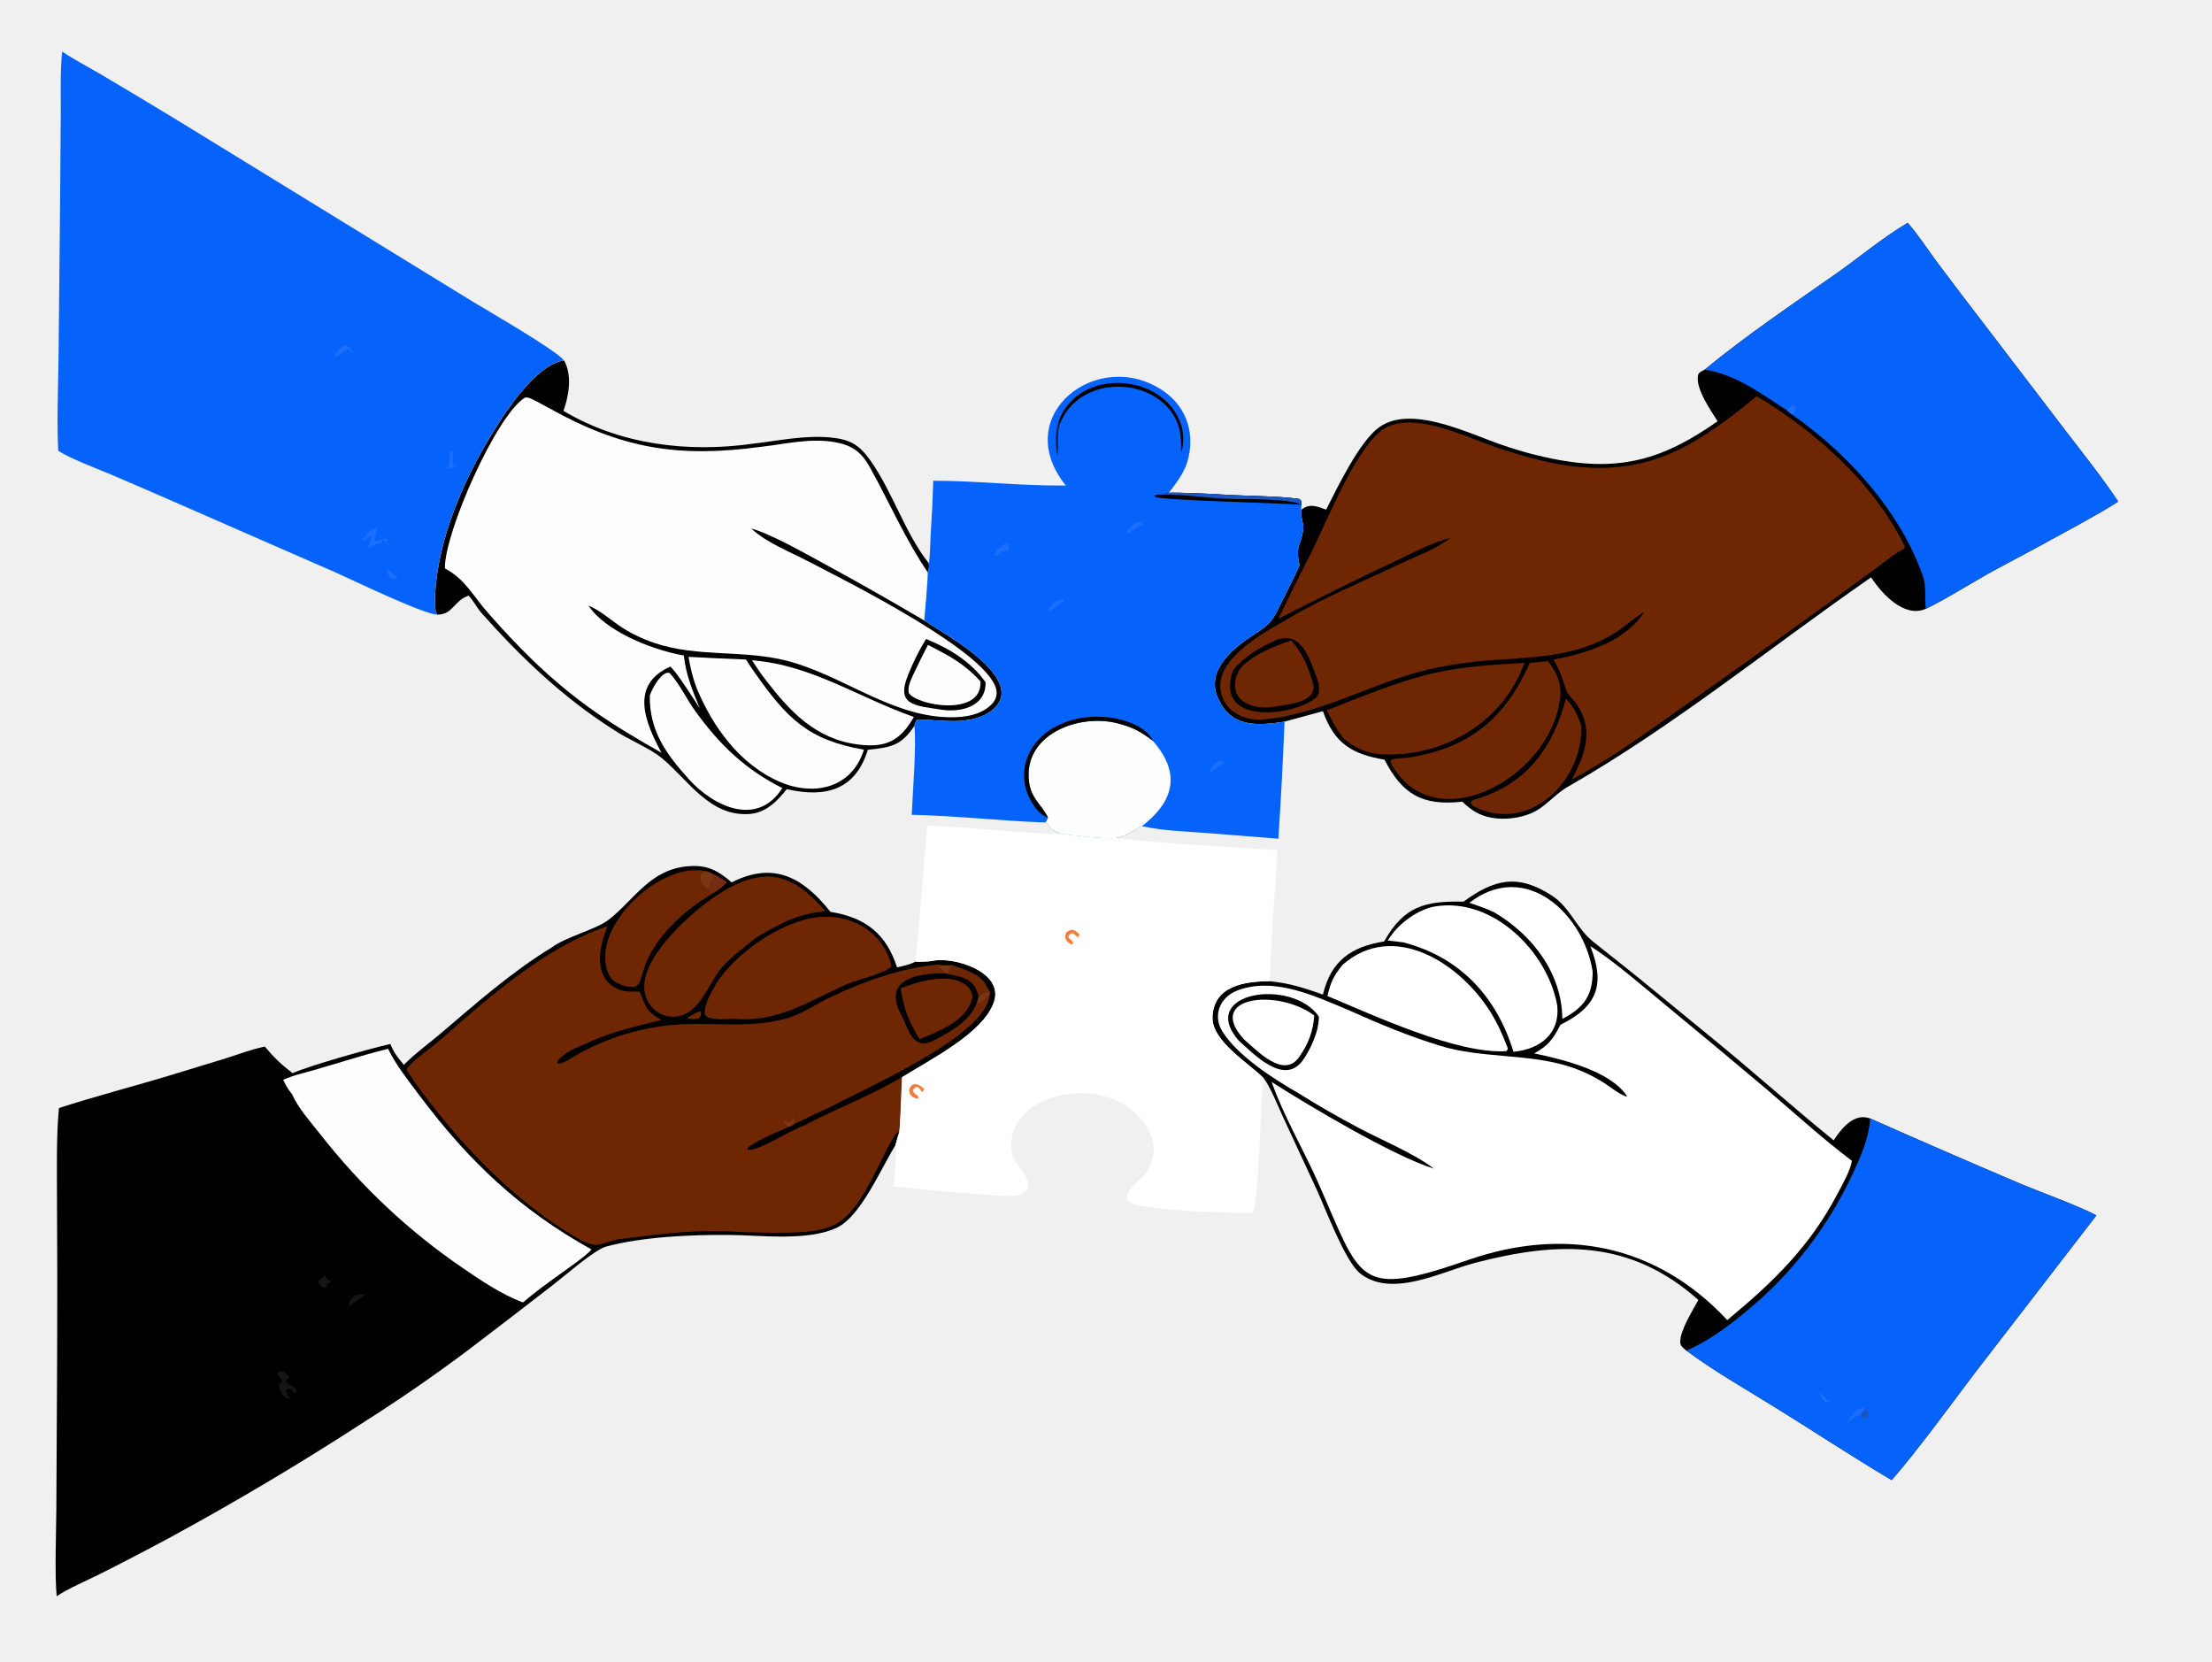
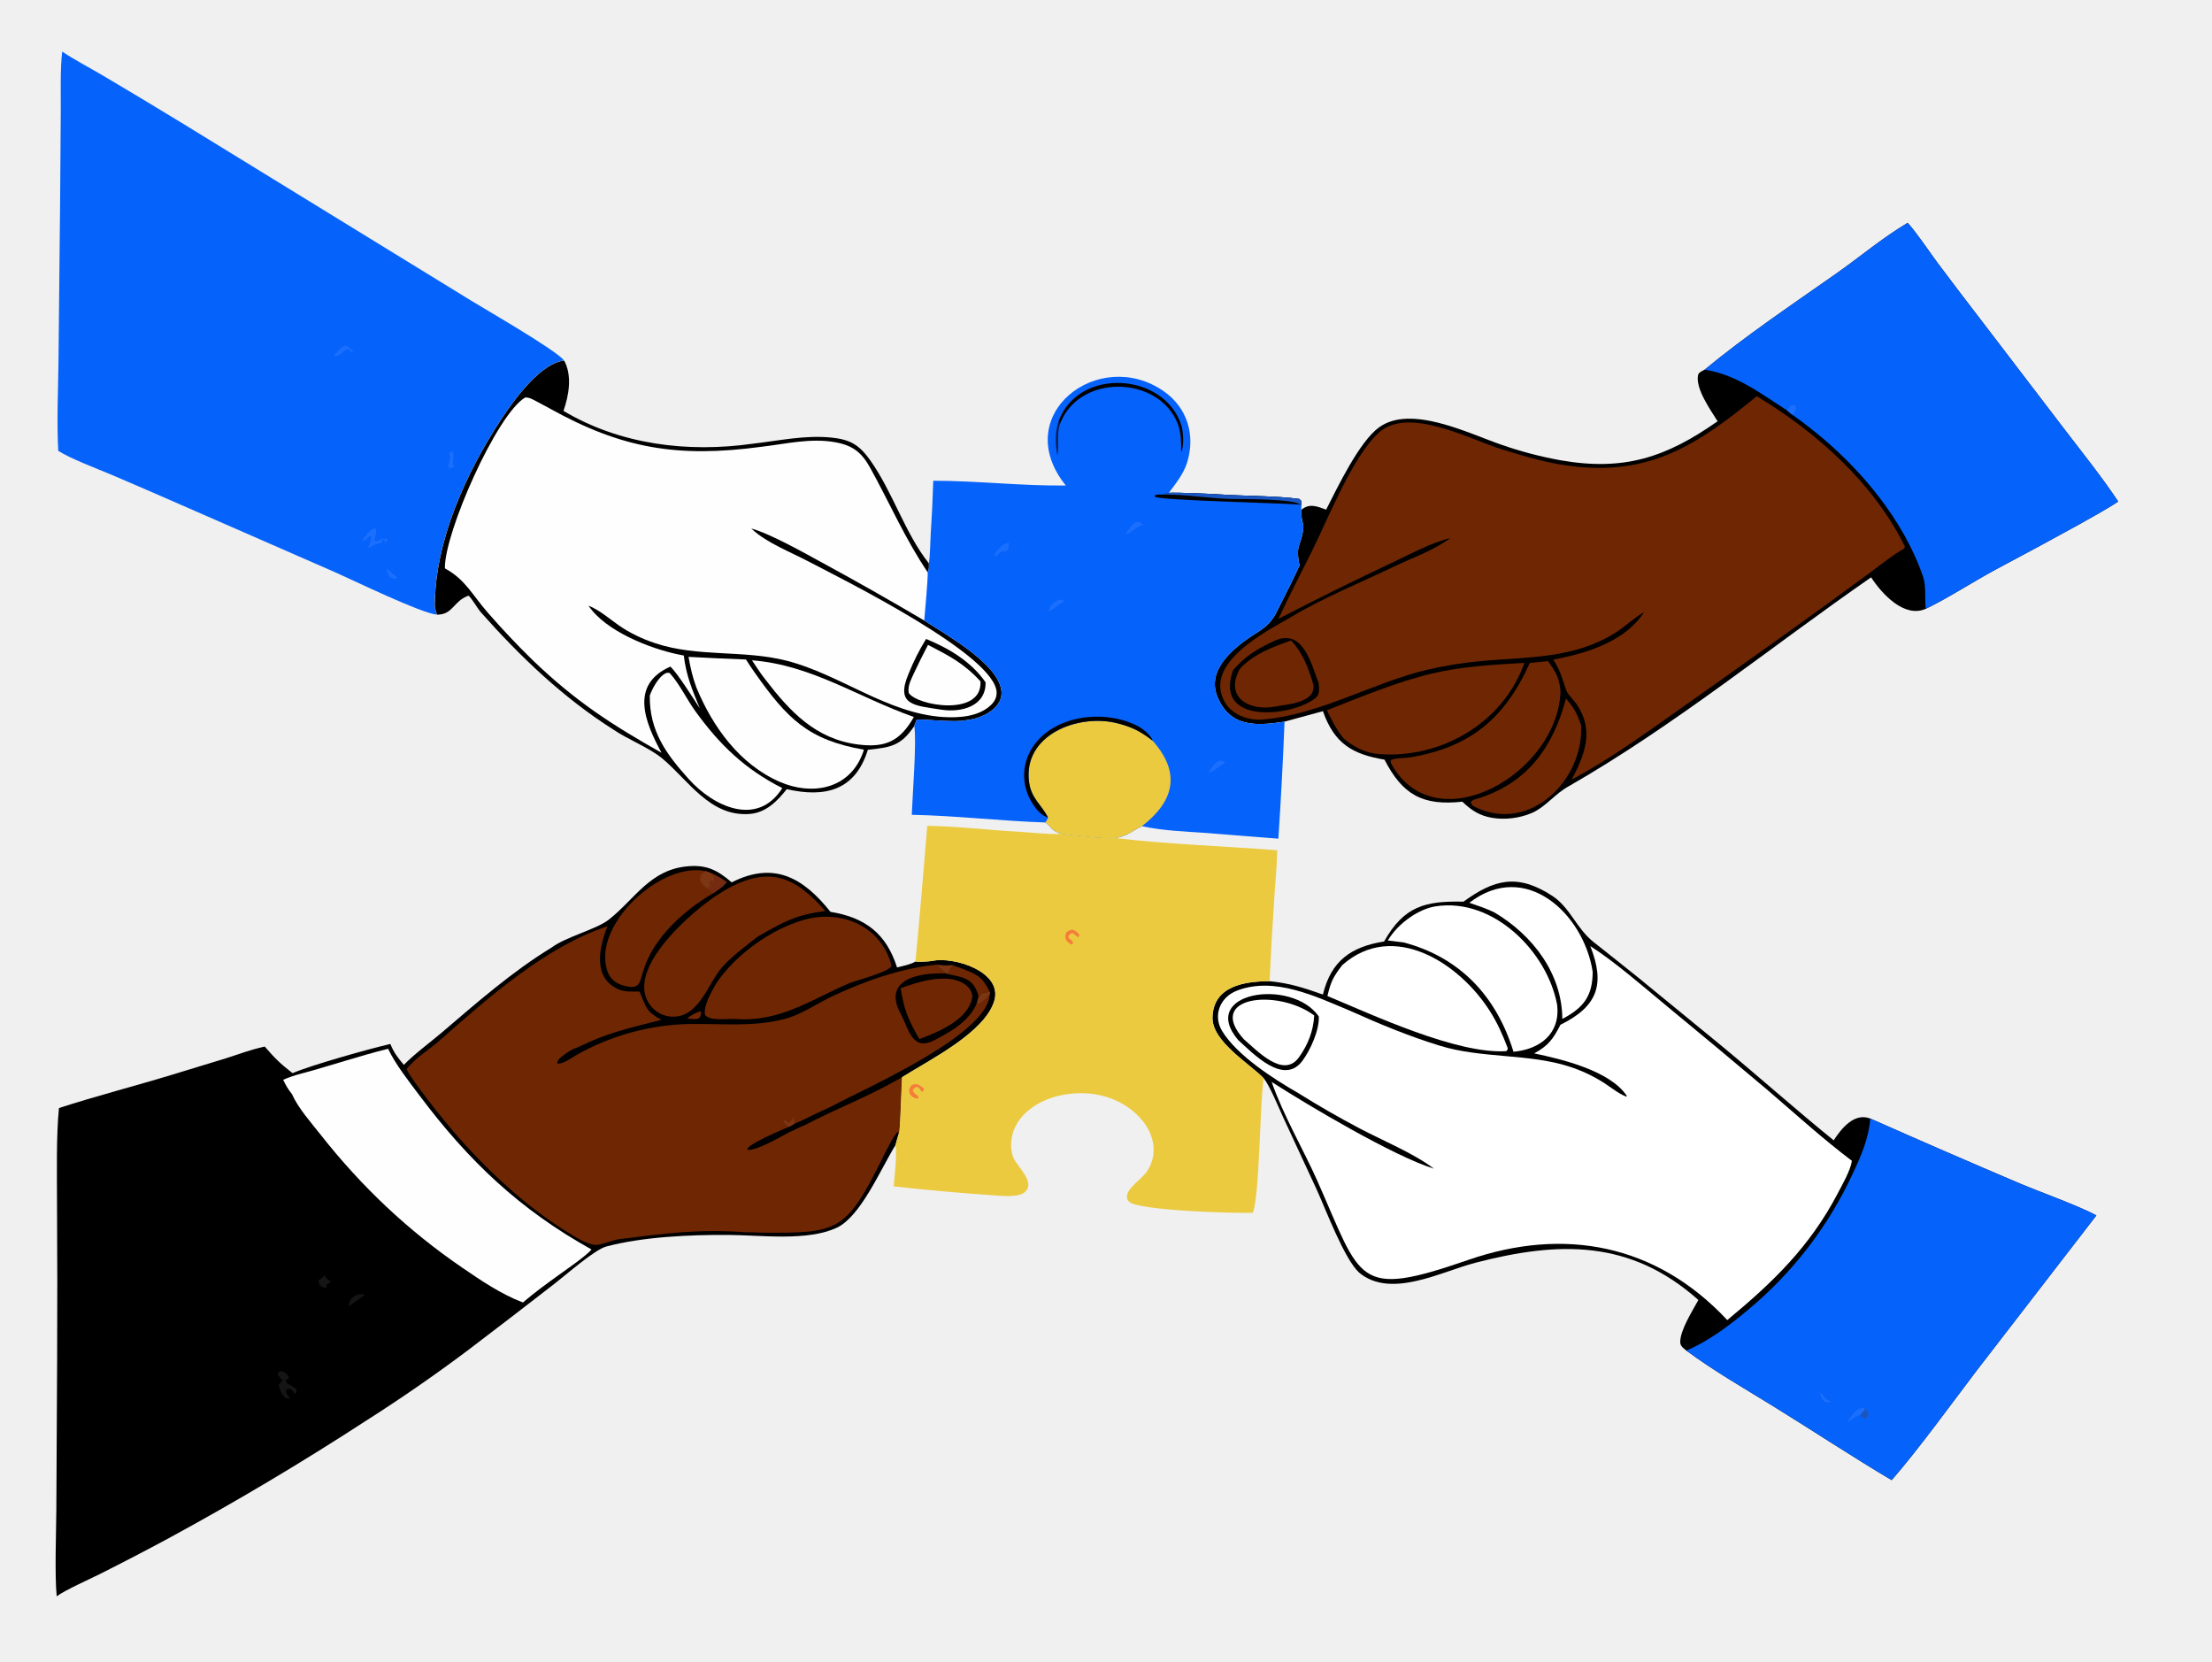
<svg xmlns="http://www.w3.org/2000/svg" width="1486" height="1116" viewBox="0 0 1486 1116" fill="none">
  <g clip-path="url(#clip0_613_143)">
    <path d="M614.977 645.814C616.305 646.175 624.566 645.777 626.078 645.433C640.416 642.172 674.161 652.556 667.863 672.549C661.198 693.71 624.607 711.813 605.981 723.526C605.522 729.244 604.87 758.213 603.903 761.077C603.125 763.645 602.195 766.502 601.583 769.086C591.624 785.231 578.27 816.881 562.337 824.496C542.783 833.835 511.287 829.603 489.448 829.446C464.055 829.259 431.753 830.666 407.232 837.245C399.446 839.334 380.197 856.29 372.597 862.151C353.241 877.192 333.799 892.124 314.277 906.948C292.067 923.609 269.224 939.4 245.793 954.299C202.754 982.288 158.617 1008.56 113.492 1033.06C98.068 1041.37 82.523 1049.46 66.856 1057.32C59.259 1061.1 44.009 1067.85 38.078 1072.16C36.686 1057.17 37.727 1030.05 37.85 1014.12L38.385 912.033C38.556 877.355 38.526 842.675 38.3 807.995C38.296 788.235 37.715 763.372 39.608 744.22C63.925 736.296 91.267 729.261 116.06 721.702L151.555 710.875C161.463 707.755 167.53 705.207 177.86 702.922C184.553 710.719 188.402 714.511 196.525 720.773C209.508 715.235 247.988 704.468 262.239 701.173C264.647 707.131 267.213 710.34 271.31 715.22C278.077 708.155 288.953 700.175 296.781 693.506C320.381 673.386 343.998 652.613 370.535 636.431C380.1 629.204 400.675 624.224 409.022 617.658C426.726 603.733 436.847 583.64 462.814 581.776C475.053 580.897 482.046 584.522 491.556 592.626C519.935 578.268 539.555 589.455 557.915 612.444C581.442 616.259 595.376 627.124 602.63 649.78C606.096 648.894 612.244 647.68 614.977 645.814Z" fill="black" />
    <path d="M664.95 666.255L664.826 668.055C663.541 694.935 582.724 730.282 560.108 742.31C558 743.435 553.916 745.36 551.613 746.354C545.704 748.906 539.502 752.527 533.595 754.805C532.305 755.601 531.348 756.305 529.943 756.862C524.013 759.385 505.637 767.054 502.113 771.344L502.325 772.342C508.596 772.811 524.218 763.627 530.158 760.482C533.322 759.218 536.568 757.289 540.658 755.697C562.708 744.193 583.295 736.665 605.981 723.526C605.522 729.244 604.87 758.213 603.903 761.077L602.989 760.314C600.007 762.974 594.33 774.891 592.339 778.891C568.36 826.98 563.129 828.372 512.205 827.91C508.318 827.74 504.43 827.651 500.542 827.633C469.298 825.331 447.163 828.381 416.179 832.235C411.523 832.814 403.652 836.275 400.198 836.158C394.316 835.958 385.555 830.254 380.467 827.096C352.838 809.941 326.543 785.308 305.329 760.8C298.966 753.445 276.631 725.867 273.125 718.088C279.115 710.446 288.034 705.295 295.58 698.649C327.744 670.314 366.693 635.753 408.135 622.115C402.494 635.824 397.641 657.347 416.151 664.749C420.068 666.314 425.403 665.988 429.645 665.992C434.322 676.772 433.604 678.986 444.294 685.021C428.464 688.998 412.563 692.638 397.538 699.109C395.909 699.813 386.364 704.3 385.243 704.541C381.23 706.57 379.859 707.703 376.291 710.534C374.619 712.603 374.651 711.955 374.337 714.232C377.614 715.211 383.618 710.691 386.719 708.917C409.818 695.688 436.655 688.231 463.244 687.775C484.839 687.405 506.348 689.978 527.345 684.308C538.784 681.303 548.667 674.054 559.233 669.114C581.452 658.729 604.875 650.437 629.319 647.888C630.962 650.485 633.254 651.968 635.688 653.814L636.438 654.172C646.691 656.153 654.607 657.015 657.485 669.452C659.963 666.41 661.002 666.725 664.95 666.255Z" fill="#6F2703" />
    <path d="M657.485 669.452L656.296 673.553C651.595 685.629 638.879 692.858 627.666 698.674C612.65 706.463 610.437 690.796 605.262 681.339C592.519 658.049 616.324 653.112 635.689 653.815L636.438 654.172C646.691 656.154 654.608 657.015 657.485 669.452Z" fill="black" />
    <path d="M653.215 669.231C651.179 684.763 630.184 693.186 617.667 697.877C614.447 692.599 611.653 687.068 609.331 681.337C607.11 675.326 606.188 670.003 605.031 663.768C616.49 659.565 637.109 652.731 648.769 661.534C651.29 663.434 652.89 666.035 653.215 669.231Z" fill="#6F2703" />
    <path d="M372.977 693.949C373.217 695.289 372.438 696.604 371.142 697.024C369.847 697.443 368.433 696.838 367.853 695.609C367.395 694.655 367.538 693.526 368.206 692.712C368.882 691.897 369.96 691.546 370.985 691.812C372.01 692.077 372.78 692.911 372.977 693.949Z" fill="#6F2703" />
    <path d="M380.86 702.09C380.955 703.442 379.938 704.617 378.586 704.714C377.227 704.811 376.054 703.792 375.959 702.439C375.857 701.086 376.881 699.911 378.233 699.814C379.585 699.717 380.765 700.736 380.86 702.09Z" fill="#6F2703" />
    <path d="M664.951 666.255L664.827 668.055C662.083 670.747 660.957 672.05 657.566 673.895L656.296 673.552L657.486 669.452C659.964 666.41 661.003 666.725 664.951 666.255Z" fill="#7C3614" />
    <path d="M529.943 756.862C528.086 755.285 526.673 754.513 526.163 752.221C527.679 752.437 528.262 753.039 529.523 753.934L530.034 754.304C531.609 752.787 531.951 752.334 533.231 750.548L533.483 750.606L533.594 754.805C532.304 755.601 531.347 756.304 529.943 756.862Z" fill="#7C3614" />
    <path d="M640.1 648.169C641.679 649.104 644.255 649.798 646.001 650.453C656.751 654.475 660.038 656.321 664.95 666.255C661.002 666.725 659.963 666.41 657.485 669.452C654.607 657.015 646.691 656.153 636.438 654.172L640.1 648.169Z" fill="#6F2703" />
    <path d="M640.1 648.169L636.438 654.172L635.688 653.815C633.254 651.968 630.962 650.485 629.319 647.888C634.086 648.468 635.365 648.611 640.1 648.169Z" fill="#7C3614" />
    <path d="M397.38 839.224C393.791 843.492 381.134 852.198 375.885 855.982C366.996 862.386 359.724 867.649 351.294 874.792L350.796 874.609C336.476 869.111 323.241 860.121 310.728 851.568C274.137 826.563 242.893 797.038 215.459 762.206C208.942 753.933 200.379 744.372 196.151 734.902C193.176 731.045 192.417 729.655 190.225 725.252C194.316 723.493 197.458 722.398 201.777 721.248C221.53 715.984 240.869 709.33 260.714 704.409C265.682 714.914 274.7 726.307 281.826 735.811C314.983 780.004 349.177 812.425 397.38 839.224Z" fill="#FEFEFE" />
    <path d="M598.892 648.576C598.281 652.688 574.653 658.504 569.656 660.704C544.356 671.787 523.585 686.559 494.298 684.399C489.046 684.013 476.404 686.135 473.535 681.441C472.712 674.895 477.94 666.204 481.138 660.517C493.959 641.277 518.102 623.917 540.468 617.706C565.467 610.763 592.349 622.274 598.892 648.576Z" fill="#6F2703" />
-     <path d="M487.703 597.497C516.278 581.436 533.851 588.315 554.427 611.849C534.317 614.605 527.166 618.753 509.625 628.706L508.197 629.668C500.589 635.7 491.286 642.561 484.988 649.752C475.377 660.721 469.386 684.654 450.186 682.745C445.101 682.216 440.444 679.676 437.254 675.691C419.253 653.166 460.206 616.596 477.107 604.416C479.805 602.219 484.602 599.428 487.703 597.497Z" fill="#6F2703" />
+     <path d="M487.703 597.497C516.278 581.436 533.851 588.315 554.427 611.849C534.317 614.605 527.166 618.753 509.625 628.706L508.197 629.668C500.589 635.7 491.286 642.561 484.988 649.752C475.377 660.721 469.386 684.654 450.186 682.745C445.101 682.216 440.444 679.677 437.254 675.691C419.253 653.166 460.206 616.596 477.107 604.416C479.805 602.219 484.602 599.428 487.703 597.497Z" fill="#6F2703" />
    <path d="M488.196 592.379C485.507 595.845 482.594 597.532 478.969 600.021C459.471 611.375 438.979 629.849 432.377 651.442C429.405 659.841 430.474 664.888 419.523 662.113C410.327 659.781 407.334 653.737 406.651 644.979C404.37 615.734 445.938 578.961 474.253 585.148L478.011 586.596C482.05 588.352 484.471 589.991 488.196 592.379Z" fill="#6F2703" />
    <path d="M488.196 592.378C485.507 595.845 482.594 597.531 478.969 600.021L475.565 596.969C473.074 594.835 471.619 593.975 470.389 590.951C470.514 587.427 471.296 586.902 474.253 585.147L478.011 586.595C482.05 588.351 484.471 589.99 488.196 592.378Z" fill="#742B11" />
    <path d="M478.011 586.596C479.343 589.254 479.979 589.374 479.548 591.908L479.617 591.13L478.89 592.107C477.736 591.605 477.371 590.783 477.174 589.597C477.74 590.771 477.386 592.184 476.328 592.949L477.378 593.897L475.565 596.969C473.074 594.835 471.618 593.976 470.389 590.952C470.514 587.427 471.296 586.903 474.253 585.148L478.011 586.596Z" fill="#7C3614" />
    <path d="M199.204 933.201C198.868 935.606 199.371 934.705 198.135 936.332C196.886 934.39 196.944 934.398 195.194 932.945C192.6 932.962 193.498 932.453 192.075 933.884C192.296 936.248 192.908 936.72 194.337 938.678L194.826 939.33C190.378 940.061 188.029 933.787 187.206 930.387L188.9 928.061L189.459 927.695L189.593 926.771C188.154 925.334 187.073 924.571 186.54 922.617L187.486 921.213L189.366 920.983C191.869 921.962 192.149 922.404 193.918 924.464C194.236 927.63 194.09 924.588 191.852 927.352L192.87 929.242C195.898 930.737 196.547 931.065 199.204 933.201Z" fill="#151516" />
    <path d="M222.341 860.582C222.064 861.072 219.244 863.038 218.599 863.519L220.022 863.548L219.229 864.772C216.814 864.992 217.148 864.597 214.546 863.068C214.341 862.156 214.182 860.682 214.041 859.706C216.439 858.409 216.867 858.093 218.459 855.954L218.446 857.334C219.716 859.313 220.177 859.669 222.341 860.582Z" fill="#151516" />
    <path d="M245.122 869.6C244.801 870.307 237.272 874.853 235.007 877.133C233.05 875.108 237.558 867.521 245.122 869.6Z" fill="#151516" />
    <path d="M470.957 679.131C470.705 682.165 471.192 681.703 469.664 683.817C467.086 685.006 464.509 684.326 461.563 683.981C464.267 681.937 467.659 679.918 470.957 679.131Z" fill="#6F2703" />
-     <path d="M1281.54 149.682C1287.45 156.115 1296.01 168.942 1301.53 176.43C1311.82 190.153 1322.2 203.804 1332.67 217.384L1387.08 288.598C1398.91 304.058 1412.3 320.761 1422.96 336.843C1416.19 341.458 1403.94 348.176 1396.63 352.274C1378.18 362.45 1359.65 372.47 1341.03 382.334C1325.73 390.579 1308.58 401.736 1293.74 408.897C1279.23 415.411 1264 398.589 1257 387.757C1189.37 434.657 1125.46 486.986 1054 528.018C1044.81 532.87 1038.44 542.055 1028.83 546.138C1020.75 549.567 1010.97 550.761 1002.31 549.279C993.865 547.834 988.425 544.215 982.382 538.457C955.519 541.369 942.164 533.652 930.08 510.209C908.425 506.608 896.389 499.386 888.712 477.666L862.939 484.69C844.229 487.543 826.283 488.804 817.775 467.806C810.088 448.832 830.713 433.498 844.527 424.814C851.332 420.536 855.043 416.829 858.418 409.44C863.417 399.558 868.431 389.874 873.014 379.807C870.031 365.064 874.155 367.354 875.571 354.84C875.886 352.056 873.785 347.872 874.185 342.468C879.688 337.775 884.857 340.157 890.9 342.285C898.5 327.358 913.212 296.486 926.573 286.925C947.963 271.62 986.427 291.063 1008.7 298.722C1021.61 303.229 1034.85 306.71 1048.3 309.133C1090.99 316.583 1119.1 307.304 1153.88 282.943C1149.44 275.794 1138.86 261.15 1140.73 251.944C1141.09 250.178 1143.6 249.061 1145.15 248.29C1173.23 225.136 1203.56 204.826 1233.29 183.947C1250.1 172.138 1263.76 160.346 1281.54 149.682Z" fill="black" />
+     <path d="M1281.54 149.682C1287.45 156.115 1296.01 168.942 1301.53 176.43C1311.82 190.153 1322.2 203.804 1332.67 217.384L1387.08 288.598C1398.91 304.058 1412.3 320.761 1422.96 336.843C1416.19 341.458 1403.94 348.176 1396.63 352.274C1378.18 362.45 1359.65 372.47 1341.03 382.334C1325.73 390.579 1308.58 401.736 1293.74 408.897C1279.23 415.411 1264 398.589 1257 387.757C1189.37 434.657 1125.46 486.986 1054 528.018C1044.81 532.869 1038.44 542.055 1028.83 546.138C1020.75 549.567 1010.97 550.761 1002.31 549.279C993.865 547.834 988.425 544.215 982.382 538.457C955.519 541.369 942.164 533.652 930.08 510.209C908.425 506.608 896.389 499.386 888.712 477.666L862.939 484.69C844.229 487.543 826.284 488.804 817.775 467.806C810.088 448.832 830.713 433.498 844.527 424.814C851.332 420.536 855.043 416.829 858.418 409.44C863.417 399.558 868.431 389.874 873.014 379.807C870.031 365.064 874.155 367.354 875.571 354.84C875.886 352.056 873.785 347.872 874.185 342.468C879.688 337.775 884.857 340.157 890.9 342.285C898.5 327.358 913.212 296.486 926.573 286.925C947.963 271.62 986.427 291.063 1008.7 298.722C1021.61 303.229 1034.85 306.71 1048.3 309.133C1090.99 316.583 1119.1 307.304 1153.88 282.943C1149.44 275.794 1138.86 261.15 1140.73 251.944C1141.09 250.178 1143.6 249.061 1145.15 248.29C1173.23 225.136 1203.56 204.826 1233.29 183.947C1250.1 172.138 1263.76 160.346 1281.54 149.682Z" fill="black" />
    <path d="M1281.54 149.682C1287.45 156.115 1296.01 168.942 1301.53 176.43C1311.82 190.153 1322.2 203.804 1332.67 217.384L1387.08 288.598C1398.91 304.058 1412.3 320.761 1422.96 336.843C1416.19 341.458 1403.94 348.176 1396.63 352.274C1378.18 362.45 1359.65 372.47 1341.03 382.334C1325.73 390.579 1308.58 401.736 1293.74 408.897C1292.86 402.525 1294.12 393.895 1291.95 387.512C1279.01 349.383 1249.71 314.346 1218.76 289.642C1213.96 285.768 1209.03 282.052 1203.99 278.498L1200.59 275.721C1183.02 264.336 1166.07 251.429 1145.15 248.29C1173.23 225.136 1203.56 204.826 1233.29 183.947C1250.1 172.138 1263.76 160.346 1281.54 149.682Z" fill="#0562FB" />
    <path d="M1200.59 275.721C1202.23 273.328 1203.1 271.09 1206.07 272.352L1206.54 274.036C1206.11 276.478 1205.78 276.606 1203.99 278.498L1200.59 275.721Z" fill="#1A6FFE" />
-     <path d="M1279.69 367.12C1279.51 367.572 1279.34 368.024 1279.17 368.476C1271.02 373.052 1263.87 378.997 1256.39 384.519C1213.87 415.871 1170.72 446.402 1127.59 476.897C1116.28 484.891 1104.95 492.909 1093.46 500.645C1081.33 508.956 1068.77 516.629 1055.84 523.632C1064.68 506.88 1071.07 490.661 1059.34 473.188C1057.77 470.859 1053.08 466.171 1052.31 463.955C1049.43 455.698 1048.37 450.54 1043.51 443.011C1045.37 442.663 1047.23 442.294 1049.09 441.903C1069.71 437.555 1092.63 429.431 1104.54 411.13C1099.19 413.84 1091.4 421.061 1085.35 424.881C1057.92 442.214 1027.62 441.185 996.775 443.827C984.131 444.916 971.579 446.889 959.212 449.73C921.89 458.503 887.011 480.006 848.232 483.252C838.719 484.048 827.635 480.113 822.77 471.469C808.321 445.799 849.275 424.793 867.081 414.606C887.215 402.271 915.222 390.764 936.571 380.505C949.586 374.251 962.489 370.095 974.271 361.436C962.814 363.904 947.111 372.304 936.009 377.537C910.045 389.744 884.319 402.45 858.846 415.648C865.387 401.592 874.042 384.819 881.143 370.6C892.173 348.513 908.535 306.632 926.305 290.569C946.214 272.572 987.527 295.237 1009.23 301.886C1026.57 307.2 1041.2 311.68 1059.82 313.523C1111.19 318.611 1142.43 296.951 1180.18 266.119C1220.4 290.321 1258.75 324.482 1279.69 367.12Z" fill="#6F2703" />
+     <path d="M1279.69 367.12C1279.51 367.572 1279.34 368.024 1279.17 368.476C1271.02 373.052 1263.87 378.997 1256.39 384.519C1213.87 415.871 1170.72 446.402 1127.59 476.897C1116.28 484.891 1104.95 492.909 1093.46 500.645C1081.33 508.956 1068.77 516.629 1055.84 523.632C1064.68 506.88 1071.07 490.661 1059.34 473.188C1057.77 470.859 1053.08 466.171 1052.31 463.955C1049.43 455.698 1048.37 450.54 1043.51 443.011C1045.37 442.663 1047.23 442.294 1049.09 441.903C1069.71 437.555 1092.63 429.431 1104.54 411.13C1099.19 413.84 1091.4 421.061 1085.35 424.881C1057.92 442.214 1027.62 441.185 996.775 443.827C984.131 444.916 971.579 446.889 959.212 449.73C921.89 458.503 887.011 480.006 848.232 483.252C838.719 484.048 827.635 480.113 822.77 471.469C808.321 445.799 849.275 424.793 867.081 414.606C887.215 402.271 915.222 390.764 936.571 380.505C949.586 374.251 962.489 370.095 974.271 361.436C962.814 363.904 947.111 372.304 936.009 377.537C910.045 389.744 884.32 402.45 858.846 415.648C865.387 401.592 874.042 384.819 881.143 370.6C892.173 348.513 908.535 306.632 926.305 290.569C946.214 272.572 987.527 295.237 1009.23 301.886C1026.57 307.2 1041.2 311.68 1059.82 313.523C1111.19 318.611 1142.43 296.951 1180.18 266.119C1220.4 290.321 1258.75 324.482 1279.69 367.12Z" fill="#6F2703" />
    <path d="M885.89 458.908C886.516 466.325 886.432 467.827 879.205 471.774C860.842 481.805 816.013 484.683 828.383 450.068C836.917 440.364 843.963 436.216 855.62 430.651C875.022 421.39 880.607 444.837 885.89 458.908Z" fill="black" />
    <path d="M882.32 460.005C883.835 472.073 865.287 472.906 856.857 474.544C839.878 477.843 822.466 468.986 832.709 449.526C840.988 439.835 855.664 434.16 867.451 430.156C875.485 439.145 879.098 448.737 882.32 460.005Z" fill="#6F2703" />
    <path d="M1024.07 445.229C1010.07 485.121 968.707 509.412 927.044 506.533C917.503 505.874 909.97 502.083 902.73 496.081C897.661 489.973 894.875 484.076 891.416 477.055C914.371 468.085 938.061 458.056 961.972 452.39C982.449 447.537 1003.15 446.445 1024.07 445.229Z" fill="#6F2703" />
    <path d="M1048.32 464.376C1046.64 519.138 965.658 566 935.353 514.25C934.211 511.892 933.895 512.285 934.475 510.462C937.365 509.045 943.64 509.306 947.468 508.661C987.84 501.87 1010.99 482.429 1027.73 445.279L1039.93 444.056C1045.22 451.414 1047.62 455.377 1048.32 464.376Z" fill="#6F2703" />
    <path d="M1062.18 487.226C1064 523.842 1027.78 560.008 990.881 541.998C989.242 541.198 988.405 540.309 988.012 538.65C989.614 537.147 989.971 537.177 992.178 536.518L992.822 536.333C1026.32 525.886 1043.43 501.621 1052 469.181C1057.55 475.446 1059.54 479.41 1062.18 487.226Z" fill="#6F2703" />
    <path d="M1408.32 816.324L1327.86 920.589C1311.28 942.369 1288.42 973.99 1270.78 994.117C1244.26 978.377 1217.64 960.78 1191.31 944.527C1171.9 932.533 1151.02 920.589 1132.89 907.112C1130.95 905.536 1128.84 904.168 1128.77 901.595C1128.53 893.676 1137.04 880.305 1140.96 873.141C1095.29 832.475 1047.32 833.529 991.037 848.165C968.097 854.129 934.367 872.472 913.16 854.834C903.174 845.888 890.594 812.214 884.581 799.059L861.923 750.225C858.888 743.607 852.912 729.008 848.913 724.174C839.265 714.196 813.967 699.431 814.534 683.124C815.265 662.115 836.198 659.075 852.901 659.028C866.576 660.374 875.895 663.498 888.724 667.99C894.169 645.391 907.573 635.868 929.813 632.351C943.23 608.594 957.366 605.044 983.159 605.592C1003.7 590.676 1019.33 586.462 1042.69 601.626C1054.79 609.478 1058.98 623.556 1070.47 632.657C1080.6 640.686 1090.75 648.703 1100.82 656.807L1155.38 701.496C1181.18 722.758 1205.85 744.855 1231.86 765.904C1237.15 757.821 1245.62 747.116 1256.47 751.277C1289.81 766.073 1323.28 780.609 1356.86 794.878C1370.54 800.648 1396.75 810.044 1408.32 816.324Z" fill="black" />
    <path d="M1408.32 816.324L1327.86 920.589C1311.28 942.369 1288.42 973.989 1270.78 994.117C1244.26 978.377 1217.64 960.779 1191.31 944.527C1171.9 932.532 1151.02 920.589 1132.89 907.112C1147.5 900.994 1162.02 890.107 1174.06 879.96C1204.14 855.055 1228.26 823.729 1244.65 788.279C1250.31 776.275 1255.33 764.652 1256.47 751.276C1289.81 766.072 1323.28 780.609 1356.86 794.878C1370.54 800.648 1396.75 810.043 1408.32 816.324Z" fill="#0562FB" />
    <path d="M1252.51 945.433C1254.68 948.029 1254.92 947.517 1255.36 950.619L1254.35 952.399C1252.14 953.003 1253.02 952.949 1250.52 951.904L1249.66 950.571C1247.46 950.301 1243.06 954.038 1240.73 955.646C1244.43 950.237 1245.74 946.175 1252.51 945.433Z" fill="#1A6FFE" />
    <path d="M1252.51 945.433C1254.68 948.029 1254.92 947.517 1255.36 950.619L1254.35 952.399C1252.14 953.003 1253.02 952.949 1250.52 951.904L1249.66 950.571C1251 949.255 1249.95 949.005 1252.57 947.225L1252.51 945.433Z" fill="#1956C1" />
    <path d="M1230.28 941.416C1227.25 942.111 1228.46 942.181 1225.64 941.301C1223.53 939.247 1223.57 938.821 1222.67 935.898L1223.55 935.779C1226.22 938.92 1226.21 939.939 1230.28 941.416Z" fill="#1A6FFE" />
    <path d="M1244.08 779.657C1243.2 786.047 1237.56 795.833 1234.48 801.7C1215.8 837.357 1191.09 861.209 1160.37 886.624C1112.6 835.53 1050.71 823.957 986.37 846.222C910.636 872.422 914.907 860.441 884.961 793.086C875.805 772.489 862.088 749.098 854.284 726.673C878.907 742.528 936.676 776.782 963.311 784.93C949.667 774.602 929.068 766.113 913.782 758.096C899.383 750.539 885.939 742.784 872.146 734.16C855.773 724.754 831.045 708.968 820.999 692.451C814.691 682.08 819.523 669.725 831.097 665.314C856.235 655.736 883.734 669.222 906.823 678.825C926.928 687.839 946.386 695.951 967.475 702.415C995.413 710.979 1026.9 707.541 1054.23 716.357C1062.43 718.988 1070.25 722.661 1077.51 727.286C1082.53 730.54 1086.99 734.339 1092.46 736.538L1092.94 736.143C1081.78 719.172 1049.44 711.461 1030.64 707.504C1040.2 702.398 1043.51 697.6 1048.29 688.287C1073.59 675.847 1078.36 660.78 1068.34 635.436C1084.58 645.794 1104.47 663.107 1119.7 675.698C1142.22 694.207 1164.61 712.863 1186.87 731.663C1206.26 748.238 1223.68 764.198 1244.08 779.657Z" fill="white" />
    <path d="M885.961 682.683C886.394 691.887 880.313 705.274 874.944 712.511C862.394 729.419 841.728 707.499 831.812 698.571C804.59 666.452 867.567 656.428 885.961 682.683Z" fill="black" />
    <path d="M882.872 682.027C882.333 692.411 878.677 701.76 872.59 710.191C862.116 724.697 844.421 705.545 835.675 698.076C809.481 669.407 857.933 663.547 882.872 682.027Z" fill="white" />
    <path d="M1046.07 674.909C1048.3 694.328 1034.63 704.716 1016.75 706.437C1005.4 669.392 980.95 642.965 942.845 632.956L932.295 631.684C932.817 630.858 933.354 630.042 933.903 629.234C940.383 619.743 952.944 610.537 964.447 608.741C1003.07 602.713 1039.45 639.08 1046.07 674.909Z" fill="white" />
    <path d="M1012.89 703.995C1012.68 705.513 1012.93 704.804 1011.81 706.009C978.727 708.09 922.34 681.714 891.755 668.98C894.071 659.263 895.645 656.016 901.807 648.132C936.045 617.989 980.449 646.878 1000.87 679.075C1006.12 687.356 1009.39 694.89 1012.89 703.995Z" fill="white" />
    <path d="M1069.95 652.665C1069.92 669.016 1063.76 676.957 1049.55 684.346C1049.37 653.792 1029.55 628.01 1003.99 612.87C998.411 610.125 992.97 608.386 987.107 606.358C1024.97 577.138 1063.99 613.921 1069.95 652.665Z" fill="white" />
    <path d="M379.007 242.158C363.425 244.065 346.055 267.379 336.616 281.819C313.148 317.706 292.267 362.961 292.111 406.827C292.105 408.311 293.073 411.451 293.551 412.847C282.673 411.772 238.312 390.209 225.237 384.404L121.725 339.137C106.024 332.23 90.279 325.418 74.498 318.701C65.287 314.838 46.891 307.882 39.138 302.788C38.084 283.424 39.082 260.816 39.309 241.221L40.35 139.106L40.83 74.536C40.877 62.614 40.41 46.027 41.785 34.624C48.203 39.151 61.468 46.208 68.812 50.549C87.076 61.341 105.252 72.265 123.355 83.32L316.469 201.903C327.113 208.462 373.258 234.923 379.007 242.158Z" fill="#0562FB" />
    <path d="M260.438 361.984L260.332 363.052L259.339 363.801L259.688 364.988L259.398 365.189C258.911 364.217 258.452 363.389 257.929 362.44L256.779 362.615L256.705 364.498C252.184 365.521 251.431 365.895 247.323 368.115C248.21 365.403 249.138 363.052 249.39 360.213L248.53 360.056L245.643 362.548L244.338 363.476L243.742 362.66C244.974 360.16 249.633 354.297 252.593 354.946C253.213 356.926 251.975 360.633 251.631 363.163L253.306 363.545C256.348 361.932 256.95 361.476 260.438 361.984Z" fill="#1A6FFE" />
    <path d="M237.47 236.461L236.521 237.034L234.22 234.491C230.381 234.751 228.927 240.037 224.176 239.043C226.558 236.475 229.024 232.824 231.947 232.146C235.172 233.197 234.867 233.691 237.47 236.461Z" fill="#1A6FFE" />
    <path d="M305.516 313.165C303.856 314.161 303.471 314.551 301.512 314.696C300.717 313.253 302.132 308.752 302.568 306.683L301.426 305C302.879 303.403 302.409 303.404 304.08 303.14C305.227 305.166 304.183 308.972 304.105 311.875L305.516 313.165Z" fill="#1A6FFE" />
    <path d="M266.961 388.198C264.226 389.038 265.397 389.02 262.654 388.135C260.597 386.056 260.521 385.278 259.71 382.424L260.585 382.314C262.556 384.416 265.682 386.592 266.961 388.198Z" fill="#1A6FFE" />
    <path d="M620.908 416.771C634.792 425.906 667.656 443.972 672.324 461.731C675.919 475.404 659.119 482.927 648.788 483.724C641.857 485.519 617.162 482.59 615.851 483.4C615.099 485.02 614.654 485.856 614.227 487.625C605.212 501.05 598.386 501.95 583.015 503.605C574.551 531.001 554.229 535.924 528.544 530.038C522.046 538.272 514.445 545.828 503.739 546.689C476.947 548.841 462.441 523.915 444.729 509.293C435.967 502.058 421.597 496.594 412.022 490.003C378.234 468.57 349.373 440.97 322.957 411.136C320.757 408.658 316.692 401.464 314.748 400.072C304.302 403.853 304.471 412.858 293.552 412.847C293.074 411.451 292.105 408.311 292.112 406.827C292.268 362.961 313.148 317.706 336.617 281.819C346.055 267.379 363.425 244.065 379.007 242.158C384.497 252.348 382.189 265.594 378.543 275.965C416.813 298.777 462.237 304.142 505.639 298.019C523.231 296 540.809 292.09 558.6 293.896C571.313 295.188 577.302 298.932 584.519 309.016C599.657 330.167 607.963 358.24 624.016 378.36C624.027 380.77 624.273 382.229 623.18 384.316C623.629 387.108 621.215 412.682 620.908 416.771Z" fill="#FEFEFE" />
    <path d="M620.908 416.771C634.792 425.906 667.656 443.972 672.324 461.731C675.919 475.404 659.119 482.927 648.788 483.724C641.857 485.519 617.162 482.59 615.851 483.4C615.099 485.02 614.654 485.856 614.227 487.625C605.212 501.05 598.386 501.95 583.015 503.605C574.551 531.001 554.229 535.924 528.544 530.038C522.046 538.272 514.445 545.828 503.739 546.689C476.947 548.841 462.441 523.915 444.729 509.293C435.967 502.058 421.597 496.594 412.022 490.003C378.234 468.57 349.373 440.97 322.957 411.136C320.757 408.658 316.692 401.464 314.748 400.072C304.302 403.853 304.471 412.858 293.552 412.847C293.074 411.451 292.105 408.311 292.112 406.827C292.268 362.961 313.148 317.706 336.617 281.819C346.055 267.379 363.425 244.065 379.007 242.158C384.497 252.348 382.189 265.594 378.543 275.965C416.813 298.777 462.237 304.142 505.639 298.019C523.231 296 540.809 292.09 558.6 293.896C571.313 295.188 577.302 298.932 584.519 309.016C599.657 330.167 607.963 358.24 624.016 378.36C624.027 380.77 624.273 382.229 623.18 384.316C608.133 362.092 597.549 337.6 584.582 314.19C578.855 303.862 572.943 299.225 561.274 297.068C544.631 293.993 527.991 298.178 511.469 300.083C455.45 307.607 417.784 301.458 368.753 274.05L358.79 268.717C356.302 267.569 355.538 266.989 352.886 266.935C333.714 278.052 298.389 358.135 298.874 381.758C312.629 389.116 317.581 400.006 327.754 411.536C337.38 422.599 347.449 433.26 357.947 443.492C386.548 470.948 410.622 486.533 444.385 505.588C433.334 485.141 422.767 459.929 450.392 447.704C455.443 452.594 465.889 469.316 470.124 475.767C464.957 462.993 461.037 454.135 459.365 440.277C458.376 440.093 457.387 439.902 456.405 439.703C436.716 435.723 406.613 423.808 395.338 406.758C402.962 409.912 408.885 415.21 415.57 419.913C422.997 425.134 431.521 429.143 440.122 432.002C468.841 441.551 499.332 436.361 528.35 443.738C564.217 452.857 596.126 479.212 633.521 481.572C644.155 482.243 657.189 481.436 665.433 473.789C667.936 471.471 669.575 468.709 669.526 465.215C669.163 440.04 566.154 389.164 543.04 377.054C531.31 370.909 515.094 364.535 505.53 355.721L504.723 354.976C517.376 358.394 540.132 371.26 552.351 377.915C575.434 390.458 598.291 403.413 620.908 416.771Z" fill="black" />
    <path d="M580.341 503.512C580.062 504.534 579.718 505.541 579.33 506.529C570.161 530.221 545.26 534.436 523.883 525.146C496.836 513.391 478.775 488.193 467.838 461.798C465.239 454.842 463.845 448.442 462.541 441.192C475.401 441.882 488.269 442.47 501.137 442.955C503.06 445.992 505.056 448.985 507.124 451.93C528.702 482.415 542.655 497.005 580.341 503.512Z" fill="#FEFEFE" />
    <path d="M525.54 529.322C508.756 555.82 479.205 541.623 462.747 523.336C447.539 506.436 436.212 490.995 436.516 467.151C438.286 462.32 442.478 454.303 447.453 452.08C448.097 451.791 449.644 451.764 450.061 452.233C456.798 459.795 461.148 469.368 467.051 477.58C483.641 500.497 500.529 516.643 525.54 529.322Z" fill="#FEFEFE" />
-     <path d="M613.922 481.562C604.736 497.716 594.973 502.443 576.274 500.019C547.811 496.331 530.594 477.792 514.121 456.323C510.966 452.378 507.996 447.713 505.167 443.484C545.232 446.61 575.812 468.102 613.922 481.562Z" fill="#FEFEFE" />
+     <path d="M613.922 481.562C604.736 497.716 594.973 502.443 576.274 500.019C547.811 496.331 530.594 477.792 514.121 456.324C510.966 452.378 507.996 447.713 505.167 443.484C545.232 446.61 575.812 468.102 613.922 481.562Z" fill="#FEFEFE" />
    <path d="M662.092 458.272C662.466 474.591 645.458 478.679 632.639 476.682C614.268 473.818 601.426 473.847 610.31 452.672C613.993 443.638 617.114 437.428 622.138 429.16C637.416 435.381 652.63 444.514 662.092 458.272Z" fill="black" />
    <path d="M658.669 457.629C660.02 481.645 615.929 474.053 610.476 465.389C609.723 460.752 611.749 457.175 613.618 452.915C616.771 446.106 619.986 439.789 623.42 433.117C637.883 440.658 647.386 445.397 658.669 457.629Z" fill="#FEFEFE" />
    <path d="M874.185 342.468C873.785 347.873 875.887 352.057 875.571 354.841C874.155 367.354 870.031 365.065 873.015 379.808C868.432 389.874 863.417 399.559 858.419 409.441C855.043 416.829 851.332 420.536 844.527 424.815C830.714 433.499 810.088 448.832 817.776 467.807C826.284 488.804 844.23 487.544 862.939 484.69C861.909 510.912 860.526 537.118 858.792 563.302L809.995 559.435C795.303 558.371 781.585 558.015 767.163 554.911C759.464 558.725 758.095 561.055 749.645 562.891C743.954 563.796 719.15 561.127 712.875 560.01C705.248 557.441 706.997 555.873 702.286 552.416C672.806 551.455 642.709 547.876 612.519 547.255C613.03 533.276 615.845 498.966 614.227 487.625C614.654 485.856 615.099 485.019 615.851 483.399C617.162 482.59 641.857 485.519 648.788 483.724C659.119 482.927 675.919 475.404 672.324 461.731C667.657 443.971 634.792 425.906 620.908 416.771C621.215 412.682 623.63 387.107 623.18 384.316C624.273 382.229 624.027 380.77 624.016 378.36C624.842 373.168 624.886 364.969 625.2 359.449C626 347.275 626.59 335.087 626.963 322.892C656.368 322.87 687.188 326.509 715.995 326.077C677.736 278.566 738.339 232.343 781.918 262.865C797.791 273.981 803.129 292.445 797.513 310.597C795.174 318.154 789.964 324.687 785.198 331.019C790.857 330.642 813.808 331.68 820.347 332.129C835.565 333.172 858.304 333.028 872.833 335.113C874.64 336.8 874.079 336.125 874.25 339.417L874.185 342.468Z" fill="#0562FB" />
-     <path d="M774.38 497.544C793.517 519.198 788.869 538.053 767.163 554.911C759.463 558.725 758.094 561.054 749.645 562.891C743.954 563.795 719.149 561.126 712.875 560.01C705.248 557.441 706.996 555.873 702.286 552.415C703.246 551.025 703.363 550.753 704.057 549.201C699.803 540.477 692.883 536.596 691.337 525.514C686.878 493.522 724.225 479.234 750.299 485.688C760.249 488.152 766.379 491.231 774.38 497.544Z" fill="#FEFEFE" />
+     <path d="M774.38 497.544C793.517 519.198 788.869 538.053 767.163 554.911C759.463 558.725 758.094 561.054 749.645 562.891C743.954 563.795 719.149 561.126 712.875 560.01C705.248 557.441 706.996 555.873 702.286 552.415C703.246 551.025 703.363 550.753 704.057 549.201C699.803 540.477 692.883 536.596 691.337 525.514C686.878 493.522 724.225 479.234 750.299 485.688C760.249 488.152 766.379 491.231 774.38 497.544Z" fill="#EBCA40" />
    <path d="M785.198 331.019C790.857 330.642 813.807 331.681 820.347 332.129C835.565 333.172 858.304 333.028 872.833 335.114C874.64 336.801 874.079 336.126 874.25 339.417L873.438 338.924C859.455 337.795 781.059 336.134 775.948 333.713L775.729 332.725C777.708 331.918 778.713 332.153 780.912 332.24L785.198 331.019Z" fill="black" />
    <path d="M785.198 331.019C790.857 330.642 813.807 331.681 820.347 332.129C835.565 333.172 858.304 333.028 872.833 335.114C874.64 336.801 874.079 336.126 874.25 339.417L873.438 338.924C869.588 335.123 836.079 335.2 828.981 335.165C814.33 335.094 797.237 332.077 782.882 332.191C782.225 332.196 781.568 332.212 780.912 332.24L785.198 331.019Z" fill="#1956C1" />
    <path d="M704.057 549.201C697.151 547.06 691.32 537.122 689.399 530.529C686.787 521.774 687.798 512.338 692.199 504.333C705.555 480.212 741.94 475.733 764.716 487.874C767.926 489.585 773.397 494 774.38 497.544C766.379 491.231 760.249 488.152 750.299 485.689C724.226 479.234 686.879 493.522 691.337 525.514C692.884 536.597 699.804 540.477 704.057 549.201Z" fill="black" />
    <path d="M711.227 282.798C724.741 246.155 782.803 250.251 793.717 286.059C794.914 289.987 795.54 300.023 793.505 303.522C793.516 296.598 793.525 290.108 790.85 283.736C778.905 255.282 734.704 251.4 716.772 275.998C714.372 279.286 713.321 281.668 711.822 285.396L711.227 282.798Z" fill="black" />
    <path d="M677.642 364.508C677.747 366.989 677.853 367.359 677.178 369.692C672.841 371.58 674.888 367.921 669.414 373.413L668.374 373.286L668.119 372.26C670.191 369.347 673.855 364.711 677.642 364.508Z" fill="#1A6FFE" />
    <path d="M768.304 352.615C764.706 353.167 760.875 356.391 757.798 358.555L756.478 358.124C758.587 355.245 760.488 351.807 763.595 350.578C766.707 350.88 765.491 350.491 768.304 352.615Z" fill="#1A6FFE" />
    <path d="M823.33 512.098C819.405 514.086 816.049 518.104 811.773 519.1C813.753 516.061 815.222 513.004 818.276 511.227C821.493 510.857 820.173 510.697 823.33 512.098Z" fill="#1A6FFE" />
    <path d="M711.822 285.396C709.823 292.618 711.53 298.792 710.413 305.988C708.768 298.986 708.861 289.666 711.226 282.798L711.822 285.396Z" fill="#041B4F" />
    <path d="M714.662 403.426L714.543 404.128C712.9 404.647 708.342 409.11 704.157 410.742C704.677 407.72 710.129 400.687 714.662 403.426Z" fill="#1A6FFE" />
-     <path d="M858.045 571.068C857.956 579.582 856.842 591.132 856.285 599.801C854.925 619.53 853.797 639.273 852.901 659.028C836.198 659.075 815.265 662.115 814.534 683.124C813.967 699.432 839.265 714.196 848.913 724.175C846.215 742.878 846.25 803.09 841.624 814.55C829.832 815.052 764.776 813.132 758.561 807.165C757.518 806.17 757.024 805.07 757.052 803.625C757.179 797.983 766.797 791.958 770.045 787.428C778.382 775.805 775.543 761.79 766.545 751.555C757.293 741.037 743.986 735.219 730.107 734.361C716.005 733.495 700.147 737.332 689.487 747.008C683.486 752.465 679.689 759.521 679.29 767.683C679.123 771.164 679.497 774.728 680.971 777.921C683.755 783.93 695.518 793.932 688.753 800.44C684.246 804.776 671.86 803.073 665.842 802.713C643.981 801.219 622.158 799.249 600.381 796.81C600.924 790.223 602.706 774.806 601.583 769.086C602.195 766.502 603.125 763.646 603.903 761.077C604.87 758.213 605.522 729.245 605.981 723.526C624.607 711.813 661.198 693.71 667.863 672.549C674.161 652.557 640.416 642.172 626.078 645.433C624.567 645.777 616.305 646.175 614.977 645.815C618.051 614.856 620.265 585.542 622.92 554.693C643.11 554.927 664.092 557.527 684.292 558.636C692.904 559.11 704.511 560.585 712.875 560.01C719.15 561.127 743.954 563.796 749.645 562.891C782.182 566.91 824.495 568.44 858.045 571.068Z" fill="white" />
+     <path d="M858.045 571.068C857.956 579.582 856.842 591.132 856.285 599.801C854.925 619.53 853.797 639.273 852.901 659.028C836.198 659.075 815.265 662.115 814.534 683.124C813.967 699.432 839.265 714.196 848.913 724.175C846.215 742.878 846.25 803.09 841.624 814.55C829.832 815.052 764.776 813.132 758.561 807.165C757.518 806.17 757.024 805.07 757.052 803.625C757.179 797.983 766.797 791.958 770.045 787.428C778.382 775.805 775.543 761.79 766.545 751.555C757.293 741.037 743.986 735.219 730.107 734.361C716.005 733.495 700.147 737.332 689.487 747.008C683.486 752.465 679.689 759.521 679.29 767.683C679.123 771.164 679.497 774.728 680.971 777.921C683.755 783.93 695.518 793.932 688.753 800.44C684.246 804.776 671.86 803.073 665.842 802.713C643.981 801.219 622.158 799.249 600.381 796.81C600.924 790.223 602.706 774.806 601.583 769.086C602.195 766.502 603.125 763.646 603.903 761.077C604.87 758.213 605.522 729.245 605.981 723.526C624.607 711.813 661.198 693.71 667.863 672.549C674.161 652.557 640.416 642.172 626.078 645.433C624.567 645.777 616.305 646.175 614.977 645.815C618.051 614.856 620.265 585.542 622.92 554.693C643.11 554.927 664.092 557.527 684.292 558.636C692.904 559.11 704.511 560.585 712.875 560.01C719.15 561.127 743.954 563.796 749.645 562.891C782.182 566.91 824.495 568.44 858.045 571.068Z" fill="#EBCA40" />
    <path d="M620.824 731.496C620.116 733.061 620.647 732.478 619.262 733.36C618.157 731.679 617.878 730.977 616.141 729.936C614.1 730.671 614.774 730.37 613.219 732.22C613.693 734.332 614.848 734.641 616.864 736.275L616.9 737.93C605.638 736.882 611.728 721.592 620.824 731.496Z" fill="#F57C3B" />
    <path d="M725.136 627.616C724.907 628.583 724.762 628.689 724.31 629.587C722.891 628.65 722.215 627.976 720.991 626.847C718.989 626.862 719.727 626.711 717.855 628.443L717.826 629.904C719.367 631.17 719.865 631.462 720.977 633.176L720.002 634.543C716.557 632.55 714.593 630.489 716.245 626.43C719.989 623.036 721.963 624.459 725.136 627.616Z" fill="#F57C3B" />
  </g>
  <defs>
    <clipPath id="clip0_613_143">
      <rect width="1109" height="1480" fill="white" transform="translate(1485.01 6.71044) rotate(90.2598)" />
    </clipPath>
  </defs>
</svg>
